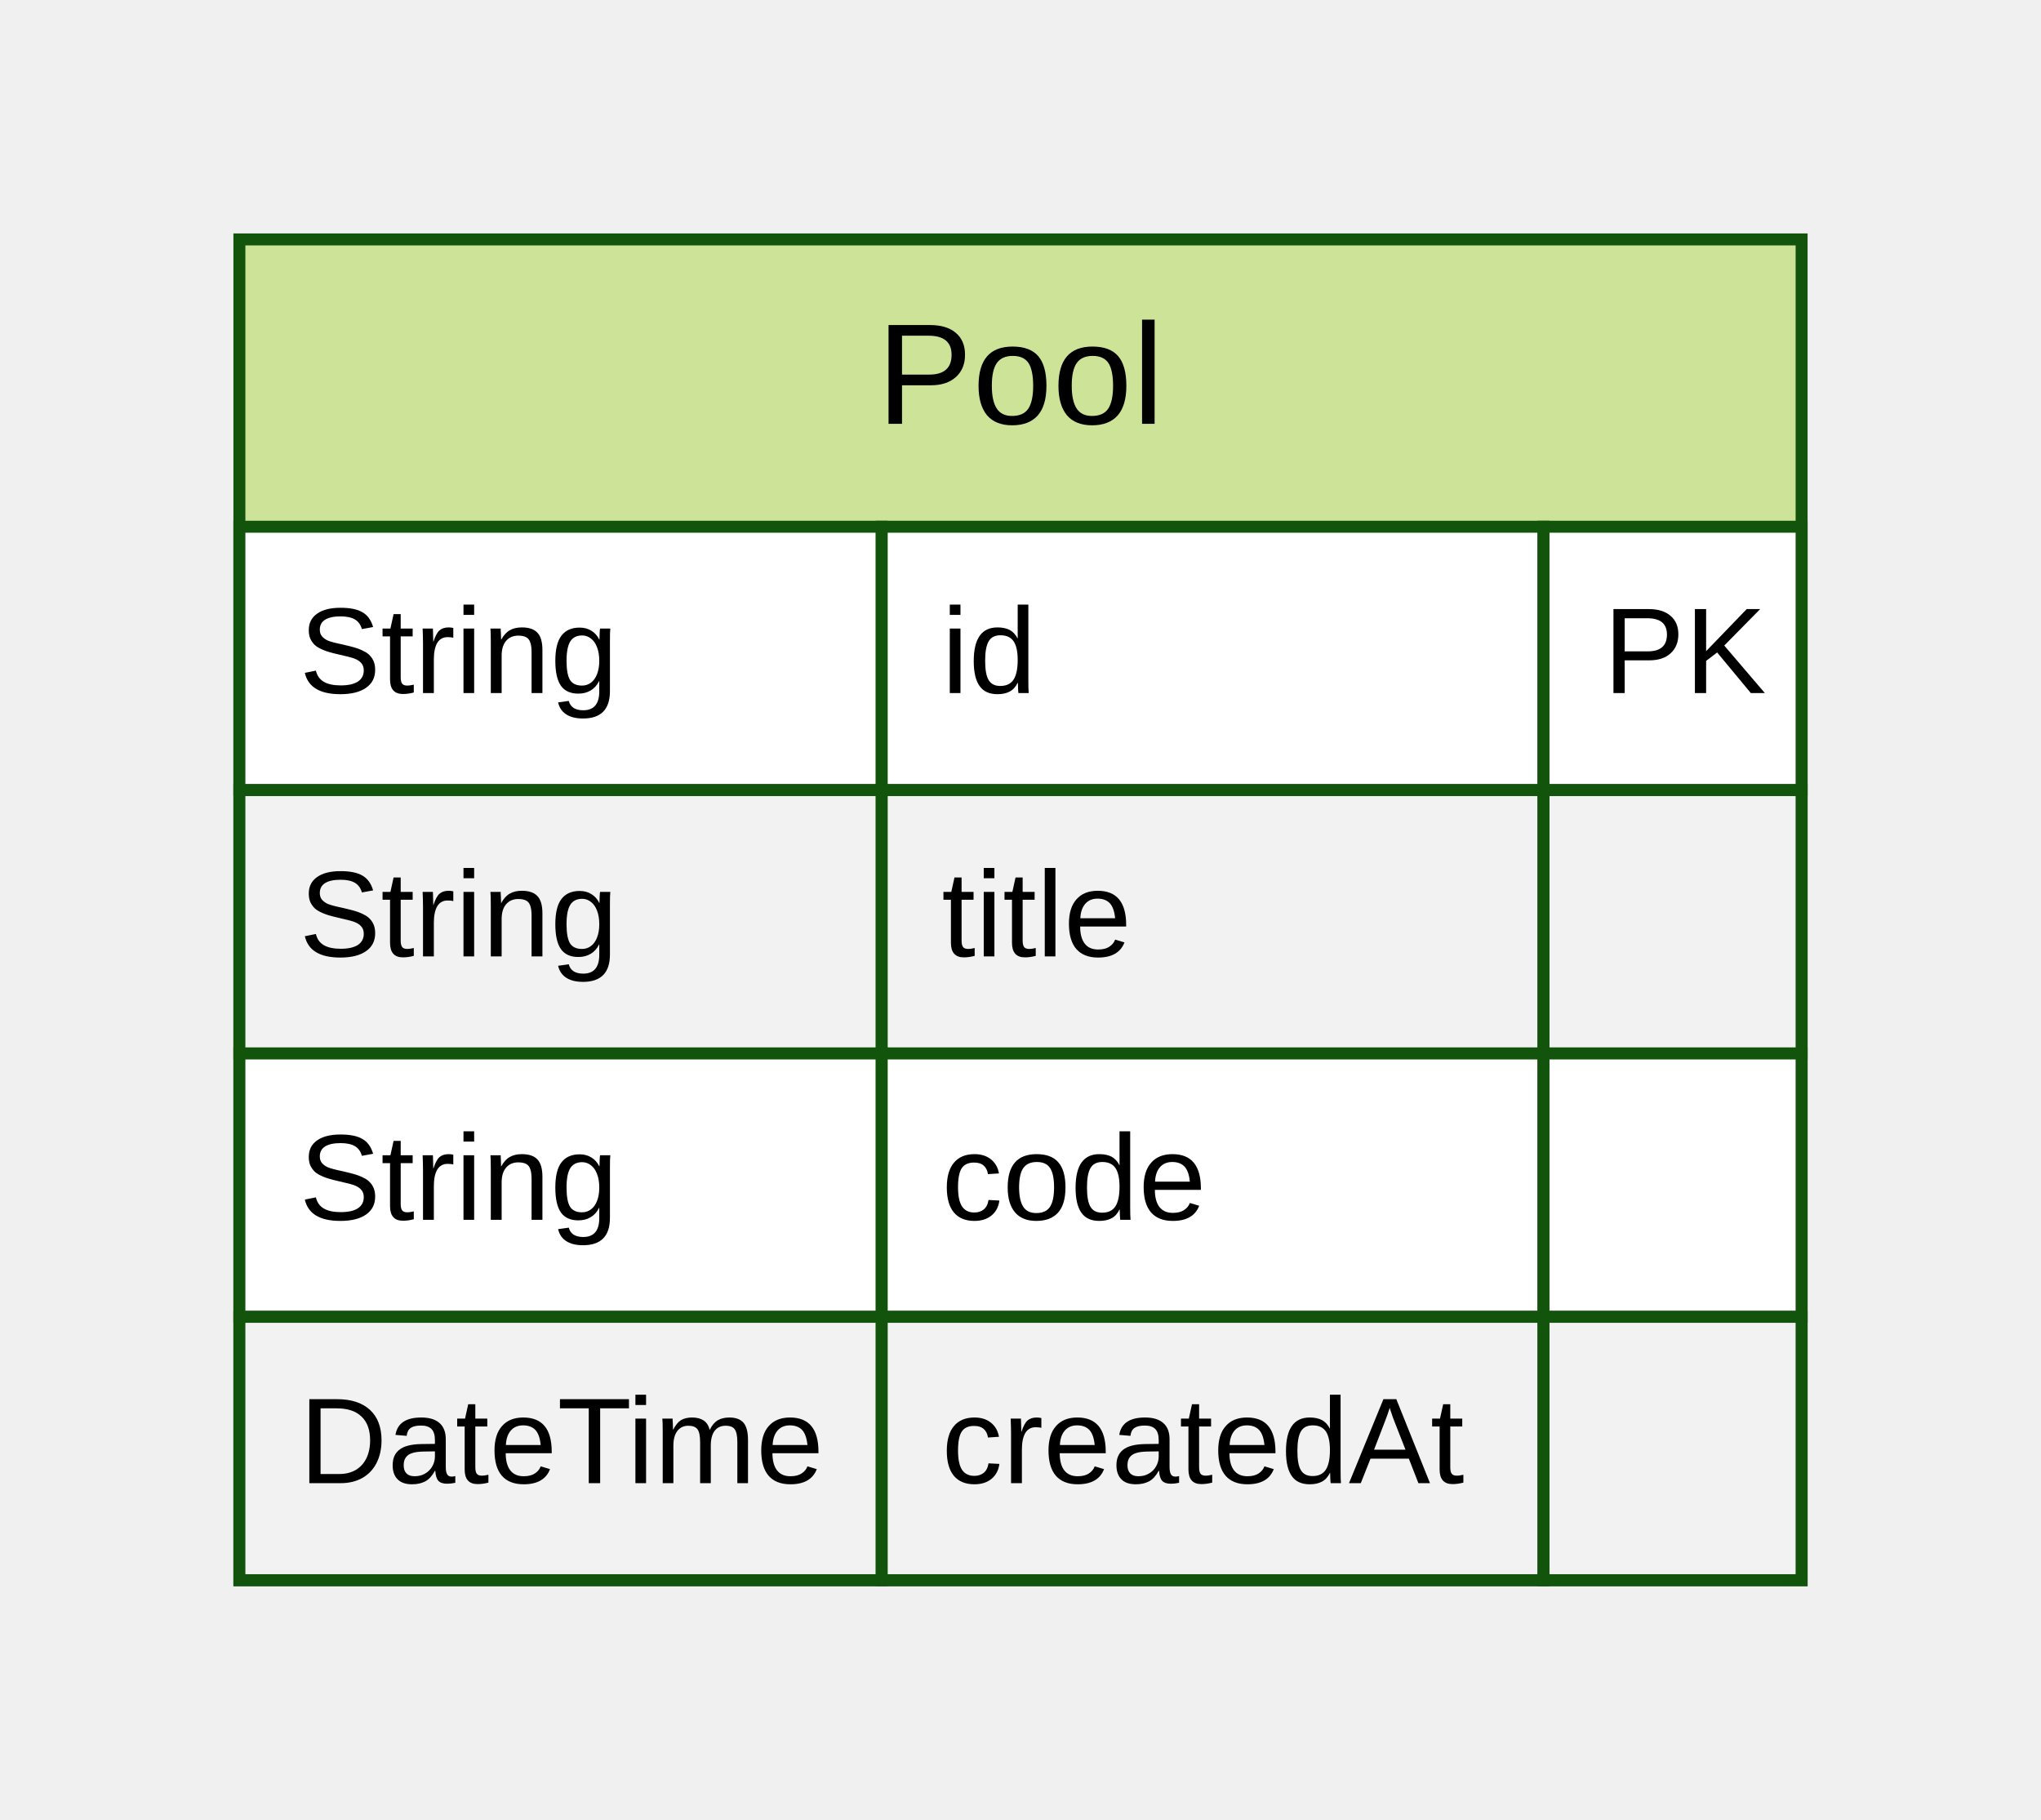
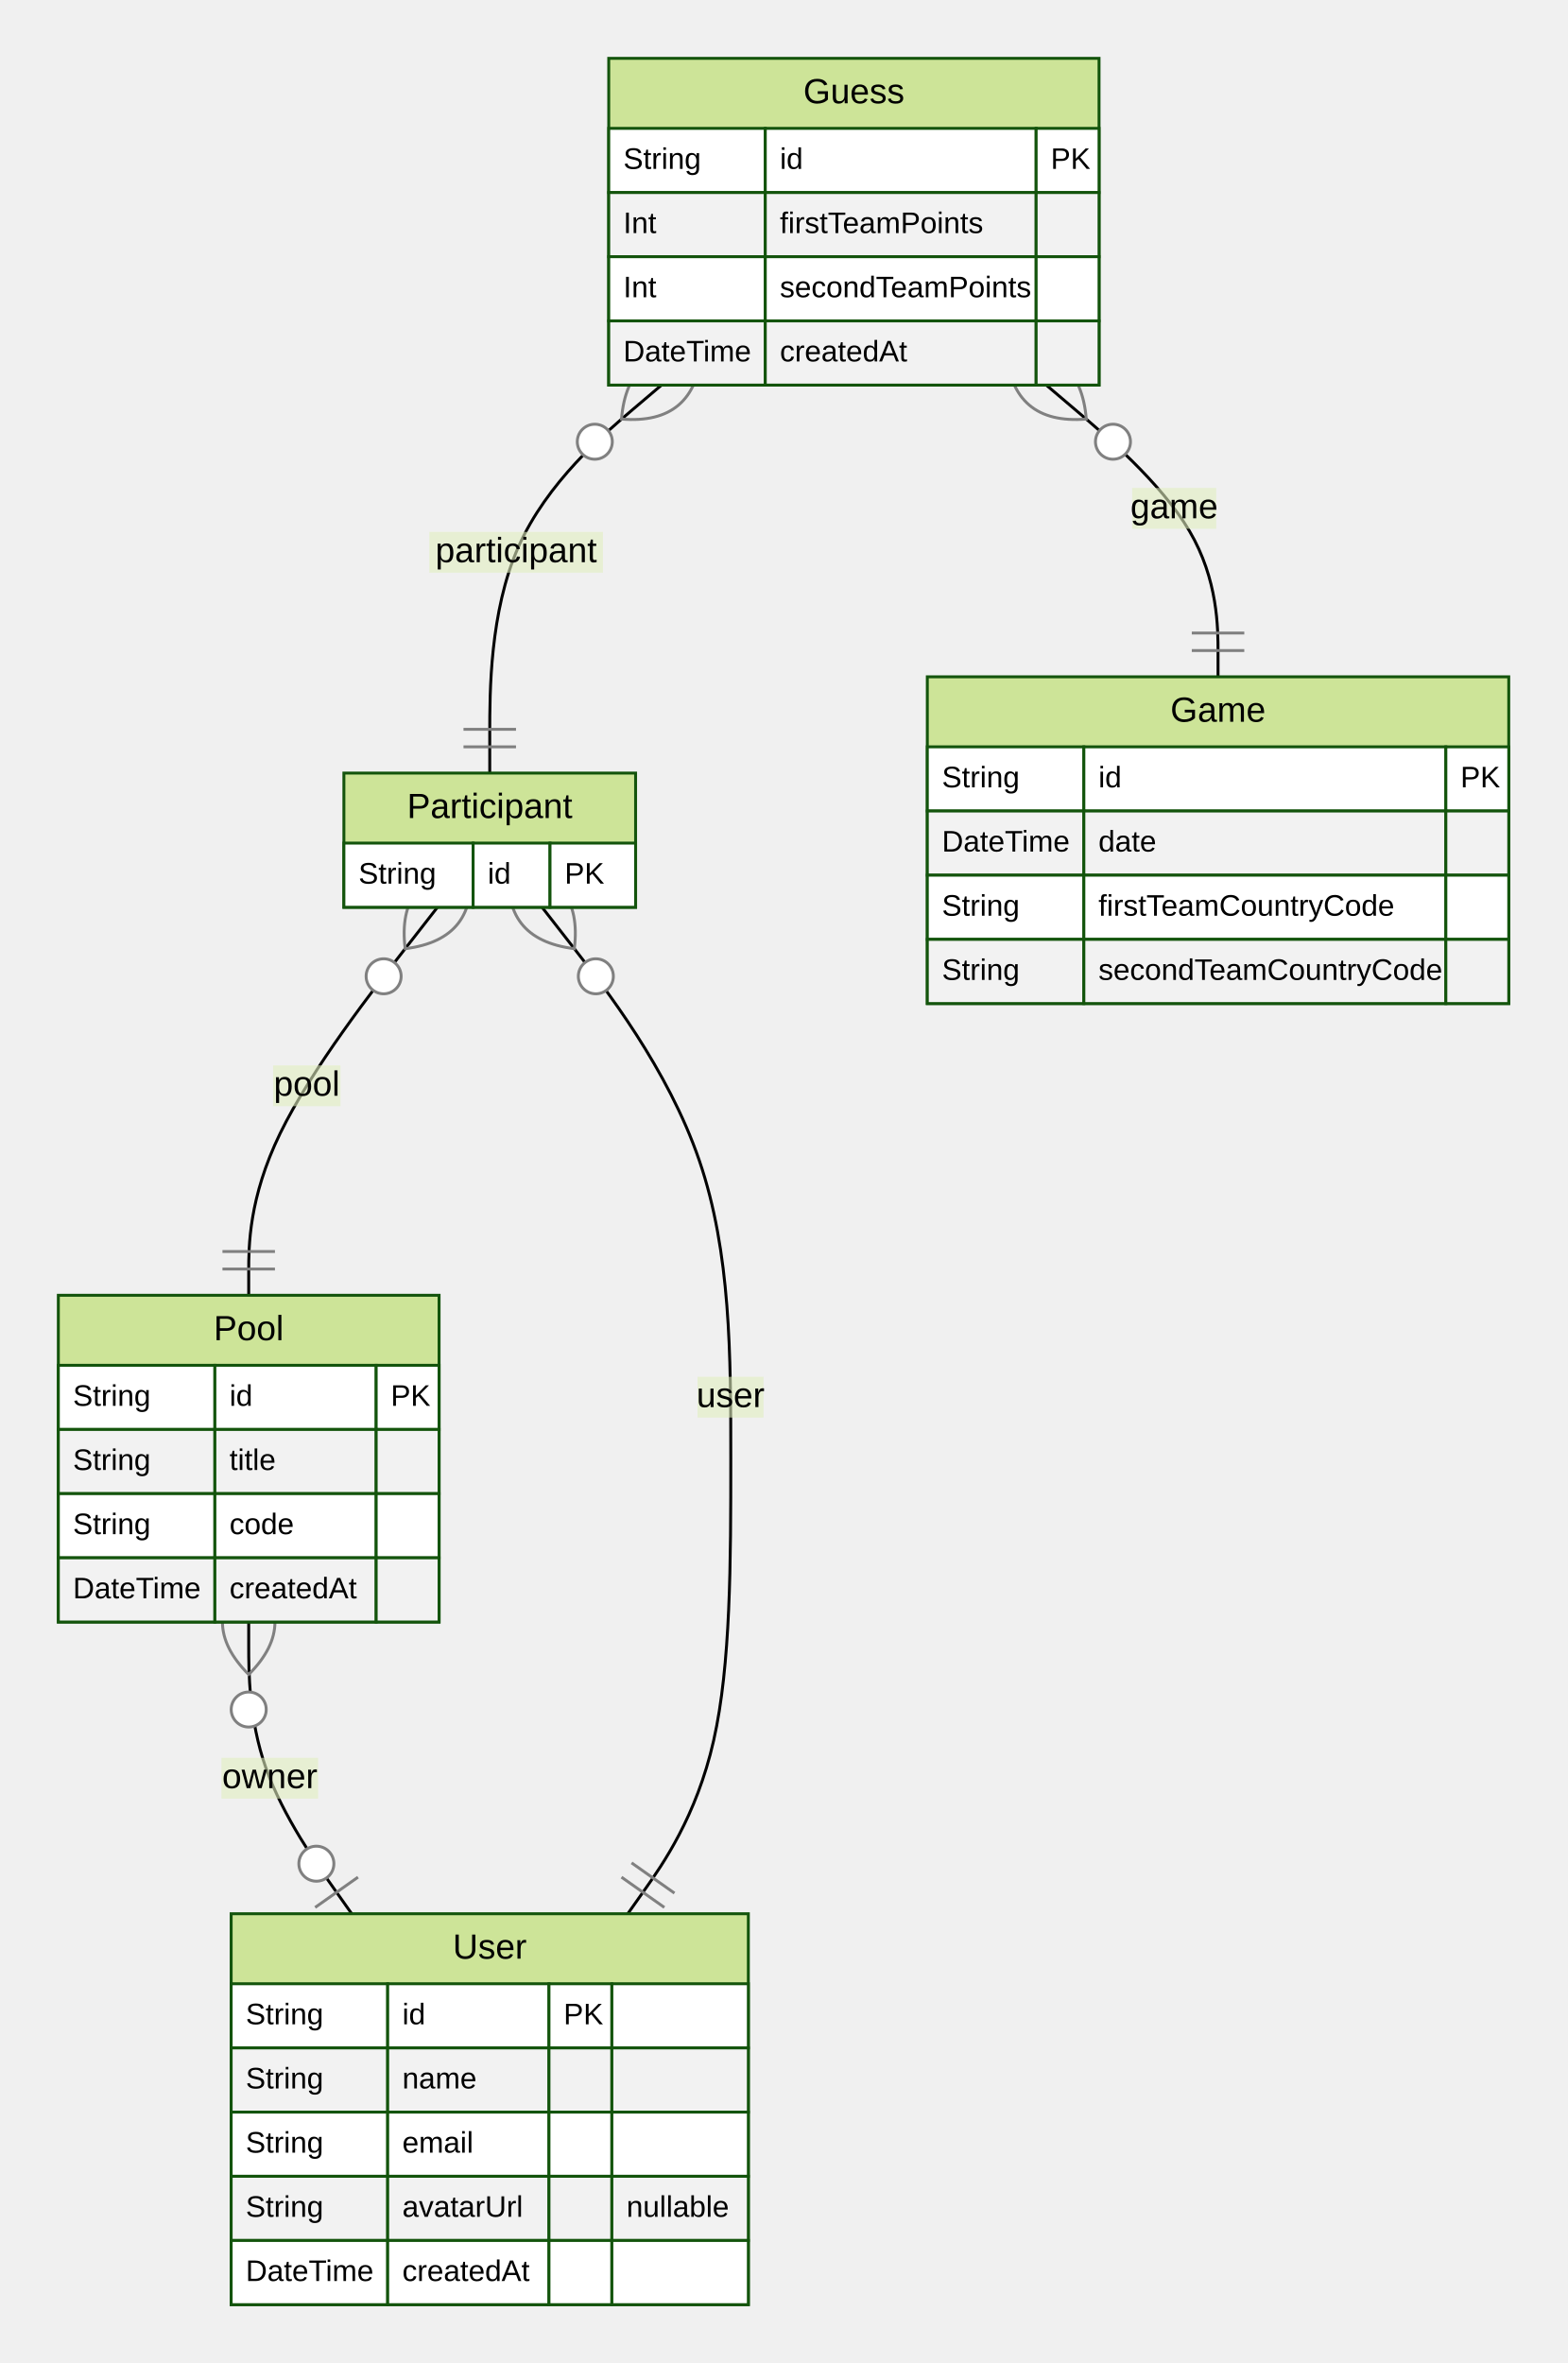
- <svg xmlns="http://www.w3.org/2000/svg" aria-labelledby="chart-title-mermaid-0 chart-desc-mermaid-0" role="img" viewBox="0 0 170.516 152" style="max-width: 170.516px; background-color: white;" width="100%" id="mermaid-0">
+ <svg xmlns="http://www.w3.org/2000/svg" aria-labelledby="chart-title-mermaid-0 chart-desc-mermaid-0" role="img" viewBox="0 0 537.207 810" style="max-width: 537.207px; background-color: white;" width="100%" id="mermaid-0">
  <style>#mermaid-0 {font-family:"trebuchet ms",verdana,arial,sans-serif;font-size:16px;fill:#000000;}#mermaid-0 .error-icon{fill:#552222;}#mermaid-0 .error-text{fill:#552222;stroke:#552222;}#mermaid-0 .edge-thickness-normal{stroke-width:2px;}#mermaid-0 .edge-thickness-thick{stroke-width:3.5px;}#mermaid-0 .edge-pattern-solid{stroke-dasharray:0;}#mermaid-0 .edge-pattern-dashed{stroke-dasharray:3;}#mermaid-0 .edge-pattern-dotted{stroke-dasharray:2;}#mermaid-0 .marker{fill:#000000;stroke:#000000;}#mermaid-0 .marker.cross{stroke:#000000;}#mermaid-0 svg{font-family:"trebuchet ms",verdana,arial,sans-serif;font-size:16px;}#mermaid-0 .entityBox{fill:#cde498;stroke:#13540c;}#mermaid-0 .attributeBoxOdd{fill:#ffffff;stroke:#13540c;}#mermaid-0 .attributeBoxEven{fill:#f2f2f2;stroke:#13540c;}#mermaid-0 .relationshipLabelBox{fill:hsl(78.158, 58.462%, 84.51%);opacity:0.7;background-color:hsl(78.158, 58.462%, 84.51%);}#mermaid-0 .relationshipLabelBox rect{opacity:0.5;}#mermaid-0 .relationshipLine{stroke:#000000;}#mermaid-0 :root{--mermaid-font-family:"trebuchet ms",verdana,arial,sans-serif;}</style>
  <g />
  <defs>
    <marker orient="auto" markerHeight="18" markerWidth="18" refY="9" refX="0" id="ONLY_ONE_START">
      <path d="M9,0 L9,18 M15,0 L15,18" fill="none" stroke="gray" />
    </marker>
  </defs>
  <defs>
    <marker orient="auto" markerHeight="18" markerWidth="18" refY="9" refX="18" id="ONLY_ONE_END">
      <path d="M3,0 L3,18 M9,0 L9,18" fill="none" stroke="gray" />
    </marker>
  </defs>
  <defs>
    <marker orient="auto" markerHeight="18" markerWidth="30" refY="9" refX="0" id="ZERO_OR_ONE_START">
      <circle r="6" cy="9" cx="21" fill="white" stroke="gray" />
      <path d="M9,0 L9,18" fill="none" stroke="gray" />
    </marker>
  </defs>
  <defs>
    <marker orient="auto" markerHeight="18" markerWidth="30" refY="9" refX="30" id="ZERO_OR_ONE_END">
      <circle r="6" cy="9" cx="9" fill="white" stroke="gray" />
      <path d="M21,0 L21,18" fill="none" stroke="gray" />
    </marker>
  </defs>
  <defs>
    <marker orient="auto" markerHeight="36" markerWidth="45" refY="18" refX="18" id="ONE_OR_MORE_START">
      <path d="M0,18 Q 18,0 36,18 Q 18,36 0,18 M42,9 L42,27" fill="none" stroke="gray" />
    </marker>
  </defs>
  <defs>
    <marker orient="auto" markerHeight="36" markerWidth="45" refY="18" refX="27" id="ONE_OR_MORE_END">
      <path d="M3,9 L3,27 M9,18 Q27,0 45,18 Q27,36 9,18" fill="none" stroke="gray" />
    </marker>
  </defs>
  <defs>
    <marker orient="auto" markerHeight="36" markerWidth="57" refY="18" refX="18" id="ZERO_OR_MORE_START">
      <circle r="6" cy="18" cx="48" fill="white" stroke="gray" />
      <path d="M0,18 Q18,0 36,18 Q18,36 0,18" fill="none" stroke="gray" />
    </marker>
  </defs>
  <defs>
    <marker orient="auto" markerHeight="36" markerWidth="57" refY="18" refX="39" id="ZERO_OR_MORE_END">
      <circle r="6" cy="18" cx="9" fill="white" stroke="gray" />
      <path d="M21,18 Q39,0 57,18 Q39,36 21,18" fill="none" stroke="gray" />
    </marker>
  </defs>
-   <g transform="translate(20,20 )" id="Pool">
+   <path marker-start="url(#ZERO_OR_MORE_START)" marker-end="url(#ZERO_OR_ONE_END)" fill="none" stroke="gray" d="M85.258,556L85.258,564.333C85.258,572.667,85.258,589.333,91.143,606C97.028,622.667,108.799,639.333,114.684,647.667L120.569,656" class="er relationshipLine" />
+   <path marker-start="url(#ZERO_OR_MORE_START)" marker-end="url(#ONLY_ONE_END)" fill="none" stroke="gray" d="M185.816,311L196.599,324.833C207.382,338.667,228.949,366.333,239.732,397.833C250.516,429.333,250.516,464.667,250.516,500C250.516,535.333,250.516,570.667,244.63,596.667C238.745,622.667,226.975,639.333,221.089,647.667L215.204,656" class="er relationshipLine" />
+   <path marker-start="url(#ZERO_OR_MORE_START)" marker-end="url(#ONLY_ONE_END)" fill="none" stroke="gray" d="M149.958,311L139.174,324.833C128.391,338.667,106.824,366.333,96.041,388.5C85.258,410.667,85.258,427.333,85.258,435.667L85.258,444" class="er relationshipLine" />
+   <path marker-start="url(#ZERO_OR_MORE_START)" marker-end="url(#ONLY_ONE_END)" fill="none" stroke="gray" d="M358.665,132L368.478,140.333C378.292,148.667,397.92,165.333,407.733,182C417.547,198.667,417.547,215.333,417.547,223.667L417.547,232" class="er relationshipLine" />
+   <path marker-start="url(#ZERO_OR_MORE_START)" marker-end="url(#ONLY_ONE_END)" fill="none" stroke="gray" d="M226.769,132L216.955,140.333C207.141,148.667,187.514,165.333,177.7,187.5C167.887,209.667,167.887,237.333,167.887,251.167L167.887,265" class="er relationshipLine" />
+   <g transform="translate(20,444 )" id="Pool">
    <rect height="112" width="130.516" y="0" x="0" stroke="gray" fill-opacity="100%" fill="honeydew" class="er entityBox" />
    <text transform="translate(65.25781,12)" style="font-family: &quot;trebuchet ms&quot;, verdana, arial, sans-serif;; font-size: 12px" text-anchor="middle" dominant-baseline="middle" y="0" x="0" id="entity-Pool" class="er entityLabel">Pool</text>
    <rect height="22" width="53.664" y="24" x="0" stroke="gray" fill-opacity="100%" fill="honeydew" class="er attributeBoxOdd" />
    <text transform="translate(5,35)" style="font-family: &quot;trebuchet ms&quot;, verdana, arial, sans-serif;; font-size: 10.2px" text-anchor="left" dominant-baseline="middle" y="0" x="0" id="entity-Pool-attr-1-type" class="er entityLabel">String</text>
    <rect height="22" width="55.289" y="24" x="53.664" stroke="gray" fill-opacity="100%" fill="honeydew" class="er attributeBoxOdd" />
    <text transform="translate(58.66406,35)" style="font-family: &quot;trebuchet ms&quot;, verdana, arial, sans-serif;; font-size: 10.2px" text-anchor="left" dominant-baseline="middle" y="0" x="0" id="entity-Pool-attr-1-name" class="er entityLabel">id</text>
    <rect height="22" width="21.562" y="24" x="108.953" stroke="gray" fill-opacity="100%" fill="honeydew" class="er attributeBoxOdd" />
    <text transform="translate(113.9531,35)" style="font-family: &quot;trebuchet ms&quot;, verdana, arial, sans-serif;; font-size: 10.2px" text-anchor="left" dominant-baseline="middle" y="0" x="0" id="entity-Pool-attr-1-key" class="er entityLabel">PK</text>
    <rect height="22" width="53.664" y="46" x="0" stroke="gray" fill-opacity="100%" fill="honeydew" class="er attributeBoxEven" />
    <text transform="translate(5,57)" style="font-family: &quot;trebuchet ms&quot;, verdana, arial, sans-serif;; font-size: 10.2px" text-anchor="left" dominant-baseline="middle" y="0" x="0" id="entity-Pool-attr-2-type" class="er entityLabel">String</text>
    <rect height="22" width="55.289" y="46" x="53.664" stroke="gray" fill-opacity="100%" fill="honeydew" class="er attributeBoxEven" />
    <text transform="translate(58.66406,57)" style="font-family: &quot;trebuchet ms&quot;, verdana, arial, sans-serif;; font-size: 10.2px" text-anchor="left" dominant-baseline="middle" y="0" x="0" id="entity-Pool-attr-2-name" class="er entityLabel">title</text>
    <rect height="22" width="21.562" y="46" x="108.953" stroke="gray" fill-opacity="100%" fill="honeydew" class="er attributeBoxEven" />
    <text transform="translate(113.9531,57)" style="font-family: &quot;trebuchet ms&quot;, verdana, arial, sans-serif;; font-size: 10.2px" text-anchor="left" dominant-baseline="middle" y="0" x="0" id="entity-Pool-attr-2-key" class="er entityLabel" />
    <rect height="22" width="53.664" y="68" x="0" stroke="gray" fill-opacity="100%" fill="honeydew" class="er attributeBoxOdd" />
    <text transform="translate(5,79)" style="font-family: &quot;trebuchet ms&quot;, verdana, arial, sans-serif;; font-size: 10.2px" text-anchor="left" dominant-baseline="middle" y="0" x="0" id="entity-Pool-attr-3-type" class="er entityLabel">String</text>
    <rect height="22" width="55.289" y="68" x="53.664" stroke="gray" fill-opacity="100%" fill="honeydew" class="er attributeBoxOdd" />
    <text transform="translate(58.66406,79)" style="font-family: &quot;trebuchet ms&quot;, verdana, arial, sans-serif;; font-size: 10.2px" text-anchor="left" dominant-baseline="middle" y="0" x="0" id="entity-Pool-attr-3-name" class="er entityLabel">code</text>
    <rect height="22" width="21.562" y="68" x="108.953" stroke="gray" fill-opacity="100%" fill="honeydew" class="er attributeBoxOdd" />
    <text transform="translate(113.9531,79)" style="font-family: &quot;trebuchet ms&quot;, verdana, arial, sans-serif;; font-size: 10.2px" text-anchor="left" dominant-baseline="middle" y="0" x="0" id="entity-Pool-attr-3-key" class="er entityLabel" />
    <rect height="22" width="53.664" y="90" x="0" stroke="gray" fill-opacity="100%" fill="honeydew" class="er attributeBoxEven" />
    <text transform="translate(5,101)" style="font-family: &quot;trebuchet ms&quot;, verdana, arial, sans-serif;; font-size: 10.2px" text-anchor="left" dominant-baseline="middle" y="0" x="0" id="entity-Pool-attr-4-type" class="er entityLabel">DateTime</text>
    <rect height="22" width="55.289" y="90" x="53.664" stroke="gray" fill-opacity="100%" fill="honeydew" class="er attributeBoxEven" />
    <text transform="translate(58.66406,101)" style="font-family: &quot;trebuchet ms&quot;, verdana, arial, sans-serif;; font-size: 10.2px" text-anchor="left" dominant-baseline="middle" y="0" x="0" id="entity-Pool-attr-4-name" class="er entityLabel">createdAt</text>
    <rect height="22" width="21.562" y="90" x="108.953" stroke="gray" fill-opacity="100%" fill="honeydew" class="er attributeBoxEven" />
    <text transform="translate(113.9531,101)" style="font-family: &quot;trebuchet ms&quot;, verdana, arial, sans-serif;; font-size: 10.2px" text-anchor="left" dominant-baseline="middle" y="0" x="0" id="entity-Pool-attr-4-key" class="er entityLabel" />
  </g>
+   <g transform="translate(117.8867,265 )" id="Participant">
+     <rect height="46" width="100" y="0" x="0" stroke="gray" fill-opacity="100%" fill="honeydew" class="er entityBox" />
+     <text transform="translate(50,12)" style="font-family: &quot;trebuchet ms&quot;, verdana, arial, sans-serif;; font-size: 12px" text-anchor="middle" dominant-baseline="middle" y="0" x="0" id="entity-Participant" class="er entityLabel">Participant</text>
+     <rect height="22" width="44.297" y="24" x="0" stroke="gray" fill-opacity="100%" fill="honeydew" class="er attributeBoxOdd" />
+     <text transform="translate(5,35)" style="font-family: &quot;trebuchet ms&quot;, verdana, arial, sans-serif;; font-size: 10.2px" text-anchor="left" dominant-baseline="middle" y="0" x="0" id="entity-Participant-attr-1-type" class="er entityLabel">String</text>
+     <rect height="22" width="26.367" y="24" x="44.297" stroke="gray" fill-opacity="100%" fill="honeydew" class="er attributeBoxOdd" />
+     <text transform="translate(49.29688,35)" style="font-family: &quot;trebuchet ms&quot;, verdana, arial, sans-serif;; font-size: 10.2px" text-anchor="left" dominant-baseline="middle" y="0" x="0" id="entity-Participant-attr-1-name" class="er entityLabel">id</text>
+     <rect height="22" width="29.336" y="24" x="70.664" stroke="gray" fill-opacity="100%" fill="honeydew" class="er attributeBoxOdd" />
+     <text transform="translate(75.66406,35)" style="font-family: &quot;trebuchet ms&quot;, verdana, arial, sans-serif;; font-size: 10.2px" text-anchor="left" dominant-baseline="middle" y="0" x="0" id="entity-Participant-attr-1-key" class="er entityLabel">PK</text>
+   </g>
+   <g transform="translate(79.23828,656 )" id="User">
+     <rect height="134" width="177.297" y="0" x="0" stroke="gray" fill-opacity="100%" fill="honeydew" class="er entityBox" />
+     <text transform="translate(88.64844,12)" style="font-family: &quot;trebuchet ms&quot;, verdana, arial, sans-serif;; font-size: 12px" text-anchor="middle" dominant-baseline="middle" y="0" x="0" id="entity-User" class="er entityLabel">User</text>
+     <rect height="22" width="53.664" y="24" x="0" stroke="gray" fill-opacity="100%" fill="honeydew" class="er attributeBoxOdd" />
+     <text transform="translate(5,35)" style="font-family: &quot;trebuchet ms&quot;, verdana, arial, sans-serif;; font-size: 10.2px" text-anchor="left" dominant-baseline="middle" y="0" x="0" id="entity-User-attr-1-type" class="er entityLabel">String</text>
+     <rect height="22" width="55.289" y="24" x="53.664" stroke="gray" fill-opacity="100%" fill="honeydew" class="er attributeBoxOdd" />
+     <text transform="translate(58.66406,35)" style="font-family: &quot;trebuchet ms&quot;, verdana, arial, sans-serif;; font-size: 10.2px" text-anchor="left" dominant-baseline="middle" y="0" x="0" id="entity-User-attr-1-name" class="er entityLabel">id</text>
+     <rect height="22" width="21.562" y="24" x="108.953" stroke="gray" fill-opacity="100%" fill="honeydew" class="er attributeBoxOdd" />
+     <text transform="translate(113.9531,35)" style="font-family: &quot;trebuchet ms&quot;, verdana, arial, sans-serif;; font-size: 10.2px" text-anchor="left" dominant-baseline="middle" y="0" x="0" id="entity-User-attr-1-key" class="er entityLabel">PK</text>
+     <rect height="22" width="46.781" y="24" x="130.516" stroke="gray" fill-opacity="100%" fill="honeydew" class="er attributeBoxOdd" />
+     <text transform="translate(135.5156,35)" style="font-family: &quot;trebuchet ms&quot;, verdana, arial, sans-serif;; font-size: 10.2px" text-anchor="left" dominant-baseline="middle" y="0" x="0" id="entity-User-attr-1-comment" class="er entityLabel" />
+     <rect height="22" width="53.664" y="46" x="0" stroke="gray" fill-opacity="100%" fill="honeydew" class="er attributeBoxEven" />
+     <text transform="translate(5,57)" style="font-family: &quot;trebuchet ms&quot;, verdana, arial, sans-serif;; font-size: 10.2px" text-anchor="left" dominant-baseline="middle" y="0" x="0" id="entity-User-attr-2-type" class="er entityLabel">String</text>
+     <rect height="22" width="55.289" y="46" x="53.664" stroke="gray" fill-opacity="100%" fill="honeydew" class="er attributeBoxEven" />
+     <text transform="translate(58.66406,57)" style="font-family: &quot;trebuchet ms&quot;, verdana, arial, sans-serif;; font-size: 10.2px" text-anchor="left" dominant-baseline="middle" y="0" x="0" id="entity-User-attr-2-name" class="er entityLabel">name</text>
+     <rect height="22" width="21.562" y="46" x="108.953" stroke="gray" fill-opacity="100%" fill="honeydew" class="er attributeBoxEven" />
+     <text transform="translate(113.9531,57)" style="font-family: &quot;trebuchet ms&quot;, verdana, arial, sans-serif;; font-size: 10.2px" text-anchor="left" dominant-baseline="middle" y="0" x="0" id="entity-User-attr-2-key" class="er entityLabel" />
+     <rect height="22" width="46.781" y="46" x="130.516" stroke="gray" fill-opacity="100%" fill="honeydew" class="er attributeBoxEven" />
+     <text transform="translate(135.5156,57)" style="font-family: &quot;trebuchet ms&quot;, verdana, arial, sans-serif;; font-size: 10.2px" text-anchor="left" dominant-baseline="middle" y="0" x="0" id="entity-User-attr-2-comment" class="er entityLabel" />
+     <rect height="22" width="53.664" y="68" x="0" stroke="gray" fill-opacity="100%" fill="honeydew" class="er attributeBoxOdd" />
+     <text transform="translate(5,79)" style="font-family: &quot;trebuchet ms&quot;, verdana, arial, sans-serif;; font-size: 10.2px" text-anchor="left" dominant-baseline="middle" y="0" x="0" id="entity-User-attr-3-type" class="er entityLabel">String</text>
+     <rect height="22" width="55.289" y="68" x="53.664" stroke="gray" fill-opacity="100%" fill="honeydew" class="er attributeBoxOdd" />
+     <text transform="translate(58.66406,79)" style="font-family: &quot;trebuchet ms&quot;, verdana, arial, sans-serif;; font-size: 10.2px" text-anchor="left" dominant-baseline="middle" y="0" x="0" id="entity-User-attr-3-name" class="er entityLabel">email</text>
+     <rect height="22" width="21.562" y="68" x="108.953" stroke="gray" fill-opacity="100%" fill="honeydew" class="er attributeBoxOdd" />
+     <text transform="translate(113.9531,79)" style="font-family: &quot;trebuchet ms&quot;, verdana, arial, sans-serif;; font-size: 10.2px" text-anchor="left" dominant-baseline="middle" y="0" x="0" id="entity-User-attr-3-key" class="er entityLabel" />
+     <rect height="22" width="46.781" y="68" x="130.516" stroke="gray" fill-opacity="100%" fill="honeydew" class="er attributeBoxOdd" />
+     <text transform="translate(135.5156,79)" style="font-family: &quot;trebuchet ms&quot;, verdana, arial, sans-serif;; font-size: 10.2px" text-anchor="left" dominant-baseline="middle" y="0" x="0" id="entity-User-attr-3-comment" class="er entityLabel" />
+     <rect height="22" width="53.664" y="90" x="0" stroke="gray" fill-opacity="100%" fill="honeydew" class="er attributeBoxEven" />
+     <text transform="translate(5,101)" style="font-family: &quot;trebuchet ms&quot;, verdana, arial, sans-serif;; font-size: 10.2px" text-anchor="left" dominant-baseline="middle" y="0" x="0" id="entity-User-attr-4-type" class="er entityLabel">String</text>
+     <rect height="22" width="55.289" y="90" x="53.664" stroke="gray" fill-opacity="100%" fill="honeydew" class="er attributeBoxEven" />
+     <text transform="translate(58.66406,101)" style="font-family: &quot;trebuchet ms&quot;, verdana, arial, sans-serif;; font-size: 10.2px" text-anchor="left" dominant-baseline="middle" y="0" x="0" id="entity-User-attr-4-name" class="er entityLabel">avatarUrl</text>
+     <rect height="22" width="21.562" y="90" x="108.953" stroke="gray" fill-opacity="100%" fill="honeydew" class="er attributeBoxEven" />
+     <text transform="translate(113.9531,101)" style="font-family: &quot;trebuchet ms&quot;, verdana, arial, sans-serif;; font-size: 10.2px" text-anchor="left" dominant-baseline="middle" y="0" x="0" id="entity-User-attr-4-key" class="er entityLabel" />
+     <rect height="22" width="46.781" y="90" x="130.516" stroke="gray" fill-opacity="100%" fill="honeydew" class="er attributeBoxEven" />
+     <text transform="translate(135.5156,101)" style="font-family: &quot;trebuchet ms&quot;, verdana, arial, sans-serif;; font-size: 10.2px" text-anchor="left" dominant-baseline="middle" y="0" x="0" id="entity-User-attr-4-comment" class="er entityLabel">nullable</text>
+     <rect height="22" width="53.664" y="112" x="0" stroke="gray" fill-opacity="100%" fill="honeydew" class="er attributeBoxOdd" />
+     <text transform="translate(5,123)" style="font-family: &quot;trebuchet ms&quot;, verdana, arial, sans-serif;; font-size: 10.2px" text-anchor="left" dominant-baseline="middle" y="0" x="0" id="entity-User-attr-5-type" class="er entityLabel">DateTime</text>
+     <rect height="22" width="55.289" y="112" x="53.664" stroke="gray" fill-opacity="100%" fill="honeydew" class="er attributeBoxOdd" />
+     <text transform="translate(58.66406,123)" style="font-family: &quot;trebuchet ms&quot;, verdana, arial, sans-serif;; font-size: 10.2px" text-anchor="left" dominant-baseline="middle" y="0" x="0" id="entity-User-attr-5-name" class="er entityLabel">createdAt</text>
+     <rect height="22" width="21.562" y="112" x="108.953" stroke="gray" fill-opacity="100%" fill="honeydew" class="er attributeBoxOdd" />
+     <text transform="translate(113.9531,123)" style="font-family: &quot;trebuchet ms&quot;, verdana, arial, sans-serif;; font-size: 10.2px" text-anchor="left" dominant-baseline="middle" y="0" x="0" id="entity-User-attr-5-key" class="er entityLabel" />
+     <rect height="22" width="46.781" y="112" x="130.516" stroke="gray" fill-opacity="100%" fill="honeydew" class="er attributeBoxOdd" />
+     <text transform="translate(135.5156,123)" style="font-family: &quot;trebuchet ms&quot;, verdana, arial, sans-serif;; font-size: 10.2px" text-anchor="left" dominant-baseline="middle" y="0" x="0" id="entity-User-attr-5-comment" class="er entityLabel" />
+   </g>
+   <g transform="translate(317.8867,232 )" id="Game">
+     <rect height="112" width="199.32" y="0" x="0" stroke="gray" fill-opacity="100%" fill="honeydew" class="er entityBox" />
+     <text transform="translate(99.66016,12)" style="font-family: &quot;trebuchet ms&quot;, verdana, arial, sans-serif;; font-size: 12px" text-anchor="middle" dominant-baseline="middle" y="0" x="0" id="entity-Game" class="er entityLabel">Game</text>
+     <rect height="22" width="53.664" y="24" x="0" stroke="gray" fill-opacity="100%" fill="honeydew" class="er attributeBoxOdd" />
+     <text transform="translate(5,35)" style="font-family: &quot;trebuchet ms&quot;, verdana, arial, sans-serif;; font-size: 10.2px" text-anchor="left" dominant-baseline="middle" y="0" x="0" id="entity-Game-attr-1-type" class="er entityLabel">String</text>
+     <rect height="22" width="124.094" y="24" x="53.664" stroke="gray" fill-opacity="100%" fill="honeydew" class="er attributeBoxOdd" />
+     <text transform="translate(58.66406,35)" style="font-family: &quot;trebuchet ms&quot;, verdana, arial, sans-serif;; font-size: 10.2px" text-anchor="left" dominant-baseline="middle" y="0" x="0" id="entity-Game-attr-1-name" class="er entityLabel">id</text>
+     <rect height="22" width="21.562" y="24" x="177.758" stroke="gray" fill-opacity="100%" fill="honeydew" class="er attributeBoxOdd" />
+     <text transform="translate(182.7578,35)" style="font-family: &quot;trebuchet ms&quot;, verdana, arial, sans-serif;; font-size: 10.2px" text-anchor="left" dominant-baseline="middle" y="0" x="0" id="entity-Game-attr-1-key" class="er entityLabel">PK</text>
+     <rect height="22" width="53.664" y="46" x="0" stroke="gray" fill-opacity="100%" fill="honeydew" class="er attributeBoxEven" />
+     <text transform="translate(5,57)" style="font-family: &quot;trebuchet ms&quot;, verdana, arial, sans-serif;; font-size: 10.2px" text-anchor="left" dominant-baseline="middle" y="0" x="0" id="entity-Game-attr-2-type" class="er entityLabel">DateTime</text>
+     <rect height="22" width="124.094" y="46" x="53.664" stroke="gray" fill-opacity="100%" fill="honeydew" class="er attributeBoxEven" />
+     <text transform="translate(58.66406,57)" style="font-family: &quot;trebuchet ms&quot;, verdana, arial, sans-serif;; font-size: 10.2px" text-anchor="left" dominant-baseline="middle" y="0" x="0" id="entity-Game-attr-2-name" class="er entityLabel">date</text>
+     <rect height="22" width="21.562" y="46" x="177.758" stroke="gray" fill-opacity="100%" fill="honeydew" class="er attributeBoxEven" />
+     <text transform="translate(182.7578,57)" style="font-family: &quot;trebuchet ms&quot;, verdana, arial, sans-serif;; font-size: 10.2px" text-anchor="left" dominant-baseline="middle" y="0" x="0" id="entity-Game-attr-2-key" class="er entityLabel" />
+     <rect height="22" width="53.664" y="68" x="0" stroke="gray" fill-opacity="100%" fill="honeydew" class="er attributeBoxOdd" />
+     <text transform="translate(5,79)" style="font-family: &quot;trebuchet ms&quot;, verdana, arial, sans-serif;; font-size: 10.2px" text-anchor="left" dominant-baseline="middle" y="0" x="0" id="entity-Game-attr-3-type" class="er entityLabel">String</text>
+     <rect height="22" width="124.094" y="68" x="53.664" stroke="gray" fill-opacity="100%" fill="honeydew" class="er attributeBoxOdd" />
+     <text transform="translate(58.66406,79)" style="font-family: &quot;trebuchet ms&quot;, verdana, arial, sans-serif;; font-size: 10.2px" text-anchor="left" dominant-baseline="middle" y="0" x="0" id="entity-Game-attr-3-name" class="er entityLabel">firstTeamCountryCode</text>
+     <rect height="22" width="21.562" y="68" x="177.758" stroke="gray" fill-opacity="100%" fill="honeydew" class="er attributeBoxOdd" />
+     <text transform="translate(182.7578,79)" style="font-family: &quot;trebuchet ms&quot;, verdana, arial, sans-serif;; font-size: 10.2px" text-anchor="left" dominant-baseline="middle" y="0" x="0" id="entity-Game-attr-3-key" class="er entityLabel" />
+     <rect height="22" width="53.664" y="90" x="0" stroke="gray" fill-opacity="100%" fill="honeydew" class="er attributeBoxEven" />
+     <text transform="translate(5,101)" style="font-family: &quot;trebuchet ms&quot;, verdana, arial, sans-serif;; font-size: 10.2px" text-anchor="left" dominant-baseline="middle" y="0" x="0" id="entity-Game-attr-4-type" class="er entityLabel">String</text>
+     <rect height="22" width="124.094" y="90" x="53.664" stroke="gray" fill-opacity="100%" fill="honeydew" class="er attributeBoxEven" />
+     <text transform="translate(58.66406,101)" style="font-family: &quot;trebuchet ms&quot;, verdana, arial, sans-serif;; font-size: 10.2px" text-anchor="left" dominant-baseline="middle" y="0" x="0" id="entity-Game-attr-4-name" class="er entityLabel">secondTeamCountryCode</text>
+     <rect height="22" width="21.562" y="90" x="177.758" stroke="gray" fill-opacity="100%" fill="honeydew" class="er attributeBoxEven" />
+     <text transform="translate(182.7578,101)" style="font-family: &quot;trebuchet ms&quot;, verdana, arial, sans-serif;; font-size: 10.2px" text-anchor="left" dominant-baseline="middle" y="0" x="0" id="entity-Game-attr-4-key" class="er entityLabel" />
+   </g>
+   <g transform="translate(208.6777,20 )" id="Guess">
+     <rect height="112" width="168.078" y="0" x="0" stroke="gray" fill-opacity="100%" fill="honeydew" class="er entityBox" />
+     <text transform="translate(84.03906,12)" style="font-family: &quot;trebuchet ms&quot;, verdana, arial, sans-serif;; font-size: 12px" text-anchor="middle" dominant-baseline="middle" y="0" x="0" id="entity-Guess" class="er entityLabel">Guess</text>
+     <rect height="22" width="53.664" y="24" x="0" stroke="gray" fill-opacity="100%" fill="honeydew" class="er attributeBoxOdd" />
+     <text transform="translate(5,35)" style="font-family: &quot;trebuchet ms&quot;, verdana, arial, sans-serif;; font-size: 10.2px" text-anchor="left" dominant-baseline="middle" y="0" x="0" id="entity-Guess-attr-1-type" class="er entityLabel">String</text>
+     <rect height="22" width="92.852" y="24" x="53.664" stroke="gray" fill-opacity="100%" fill="honeydew" class="er attributeBoxOdd" />
+     <text transform="translate(58.66406,35)" style="font-family: &quot;trebuchet ms&quot;, verdana, arial, sans-serif;; font-size: 10.2px" text-anchor="left" dominant-baseline="middle" y="0" x="0" id="entity-Guess-attr-1-name" class="er entityLabel">id</text>
+     <rect height="22" width="21.562" y="24" x="146.516" stroke="gray" fill-opacity="100%" fill="honeydew" class="er attributeBoxOdd" />
+     <text transform="translate(151.5156,35)" style="font-family: &quot;trebuchet ms&quot;, verdana, arial, sans-serif;; font-size: 10.2px" text-anchor="left" dominant-baseline="middle" y="0" x="0" id="entity-Guess-attr-1-key" class="er entityLabel">PK</text>
+     <rect height="22" width="53.664" y="46" x="0" stroke="gray" fill-opacity="100%" fill="honeydew" class="er attributeBoxEven" />
+     <text transform="translate(5,57)" style="font-family: &quot;trebuchet ms&quot;, verdana, arial, sans-serif;; font-size: 10.2px" text-anchor="left" dominant-baseline="middle" y="0" x="0" id="entity-Guess-attr-2-type" class="er entityLabel">Int</text>
+     <rect height="22" width="92.852" y="46" x="53.664" stroke="gray" fill-opacity="100%" fill="honeydew" class="er attributeBoxEven" />
+     <text transform="translate(58.66406,57)" style="font-family: &quot;trebuchet ms&quot;, verdana, arial, sans-serif;; font-size: 10.2px" text-anchor="left" dominant-baseline="middle" y="0" x="0" id="entity-Guess-attr-2-name" class="er entityLabel">firstTeamPoints</text>
+     <rect height="22" width="21.562" y="46" x="146.516" stroke="gray" fill-opacity="100%" fill="honeydew" class="er attributeBoxEven" />
+     <text transform="translate(151.5156,57)" style="font-family: &quot;trebuchet ms&quot;, verdana, arial, sans-serif;; font-size: 10.2px" text-anchor="left" dominant-baseline="middle" y="0" x="0" id="entity-Guess-attr-2-key" class="er entityLabel" />
+     <rect height="22" width="53.664" y="68" x="0" stroke="gray" fill-opacity="100%" fill="honeydew" class="er attributeBoxOdd" />
+     <text transform="translate(5,79)" style="font-family: &quot;trebuchet ms&quot;, verdana, arial, sans-serif;; font-size: 10.2px" text-anchor="left" dominant-baseline="middle" y="0" x="0" id="entity-Guess-attr-3-type" class="er entityLabel">Int</text>
+     <rect height="22" width="92.852" y="68" x="53.664" stroke="gray" fill-opacity="100%" fill="honeydew" class="er attributeBoxOdd" />
+     <text transform="translate(58.66406,79)" style="font-family: &quot;trebuchet ms&quot;, verdana, arial, sans-serif;; font-size: 10.2px" text-anchor="left" dominant-baseline="middle" y="0" x="0" id="entity-Guess-attr-3-name" class="er entityLabel">secondTeamPoints</text>
+     <rect height="22" width="21.562" y="68" x="146.516" stroke="gray" fill-opacity="100%" fill="honeydew" class="er attributeBoxOdd" />
+     <text transform="translate(151.5156,79)" style="font-family: &quot;trebuchet ms&quot;, verdana, arial, sans-serif;; font-size: 10.2px" text-anchor="left" dominant-baseline="middle" y="0" x="0" id="entity-Guess-attr-3-key" class="er entityLabel" />
+     <rect height="22" width="53.664" y="90" x="0" stroke="gray" fill-opacity="100%" fill="honeydew" class="er attributeBoxEven" />
+     <text transform="translate(5,101)" style="font-family: &quot;trebuchet ms&quot;, verdana, arial, sans-serif;; font-size: 10.2px" text-anchor="left" dominant-baseline="middle" y="0" x="0" id="entity-Guess-attr-4-type" class="er entityLabel">DateTime</text>
+     <rect height="22" width="92.852" y="90" x="53.664" stroke="gray" fill-opacity="100%" fill="honeydew" class="er attributeBoxEven" />
+     <text transform="translate(58.66406,101)" style="font-family: &quot;trebuchet ms&quot;, verdana, arial, sans-serif;; font-size: 10.2px" text-anchor="left" dominant-baseline="middle" y="0" x="0" id="entity-Guess-attr-4-name" class="er entityLabel">createdAt</text>
+     <rect height="22" width="21.562" y="90" x="146.516" stroke="gray" fill-opacity="100%" fill="honeydew" class="er attributeBoxEven" />
+     <text transform="translate(151.5156,101)" style="font-family: &quot;trebuchet ms&quot;, verdana, arial, sans-serif;; font-size: 10.2px" text-anchor="left" dominant-baseline="middle" y="0" x="0" id="entity-Guess-attr-4-key" class="er entityLabel" />
+   </g>
+   <rect fill-opacity="85%" fill="white" height="14" width="33.141" y="602.546" x="75.911" class="er relationshipLabelBox" />
+   <text style="font-family: &quot;trebuchet ms&quot;, verdana, arial, sans-serif;; font-size: 12px" dominant-baseline="middle" text-anchor="middle" y="609.546" x="92.481" id="rel1" class="er relationshipLabel">owner</text>
+   <rect fill-opacity="85%" fill="white" height="14" width="22.625" y="471.925" x="239.118" class="er relationshipLabelBox" />
+   <text style="font-family: &quot;trebuchet ms&quot;, verdana, arial, sans-serif;; font-size: 12px" dominant-baseline="middle" text-anchor="middle" y="478.925" x="250.43" id="rel2" class="er relationshipLabel">user</text>
+   <rect fill-opacity="85%" fill="white" height="14" width="23.109" y="365.194" x="93.607" class="er relationshipLabelBox" />
+   <text style="font-family: &quot;trebuchet ms&quot;, verdana, arial, sans-serif;; font-size: 12px" dominant-baseline="middle" text-anchor="middle" y="372.194" x="105.162" id="rel3" class="er relationshipLabel">pool</text>
+   <rect fill-opacity="85%" fill="white" height="14" width="28.836" y="167.262" x="388.103" class="er relationshipLabelBox" />
+   <text style="font-family: &quot;trebuchet ms&quot;, verdana, arial, sans-serif;; font-size: 12px" dominant-baseline="middle" text-anchor="middle" y="174.262" x="402.521" id="rel4" class="er relationshipLabel">game</text>
+   <rect fill-opacity="85%" fill="white" height="14" width="59.508" y="182.313" x="147.17" class="er relationshipLabelBox" />
+   <text style="font-family: &quot;trebuchet ms&quot;, verdana, arial, sans-serif;; font-size: 12px" dominant-baseline="middle" text-anchor="middle" y="189.313" x="176.924" id="rel5" class="er relationshipLabel">participant</text>
</svg>
